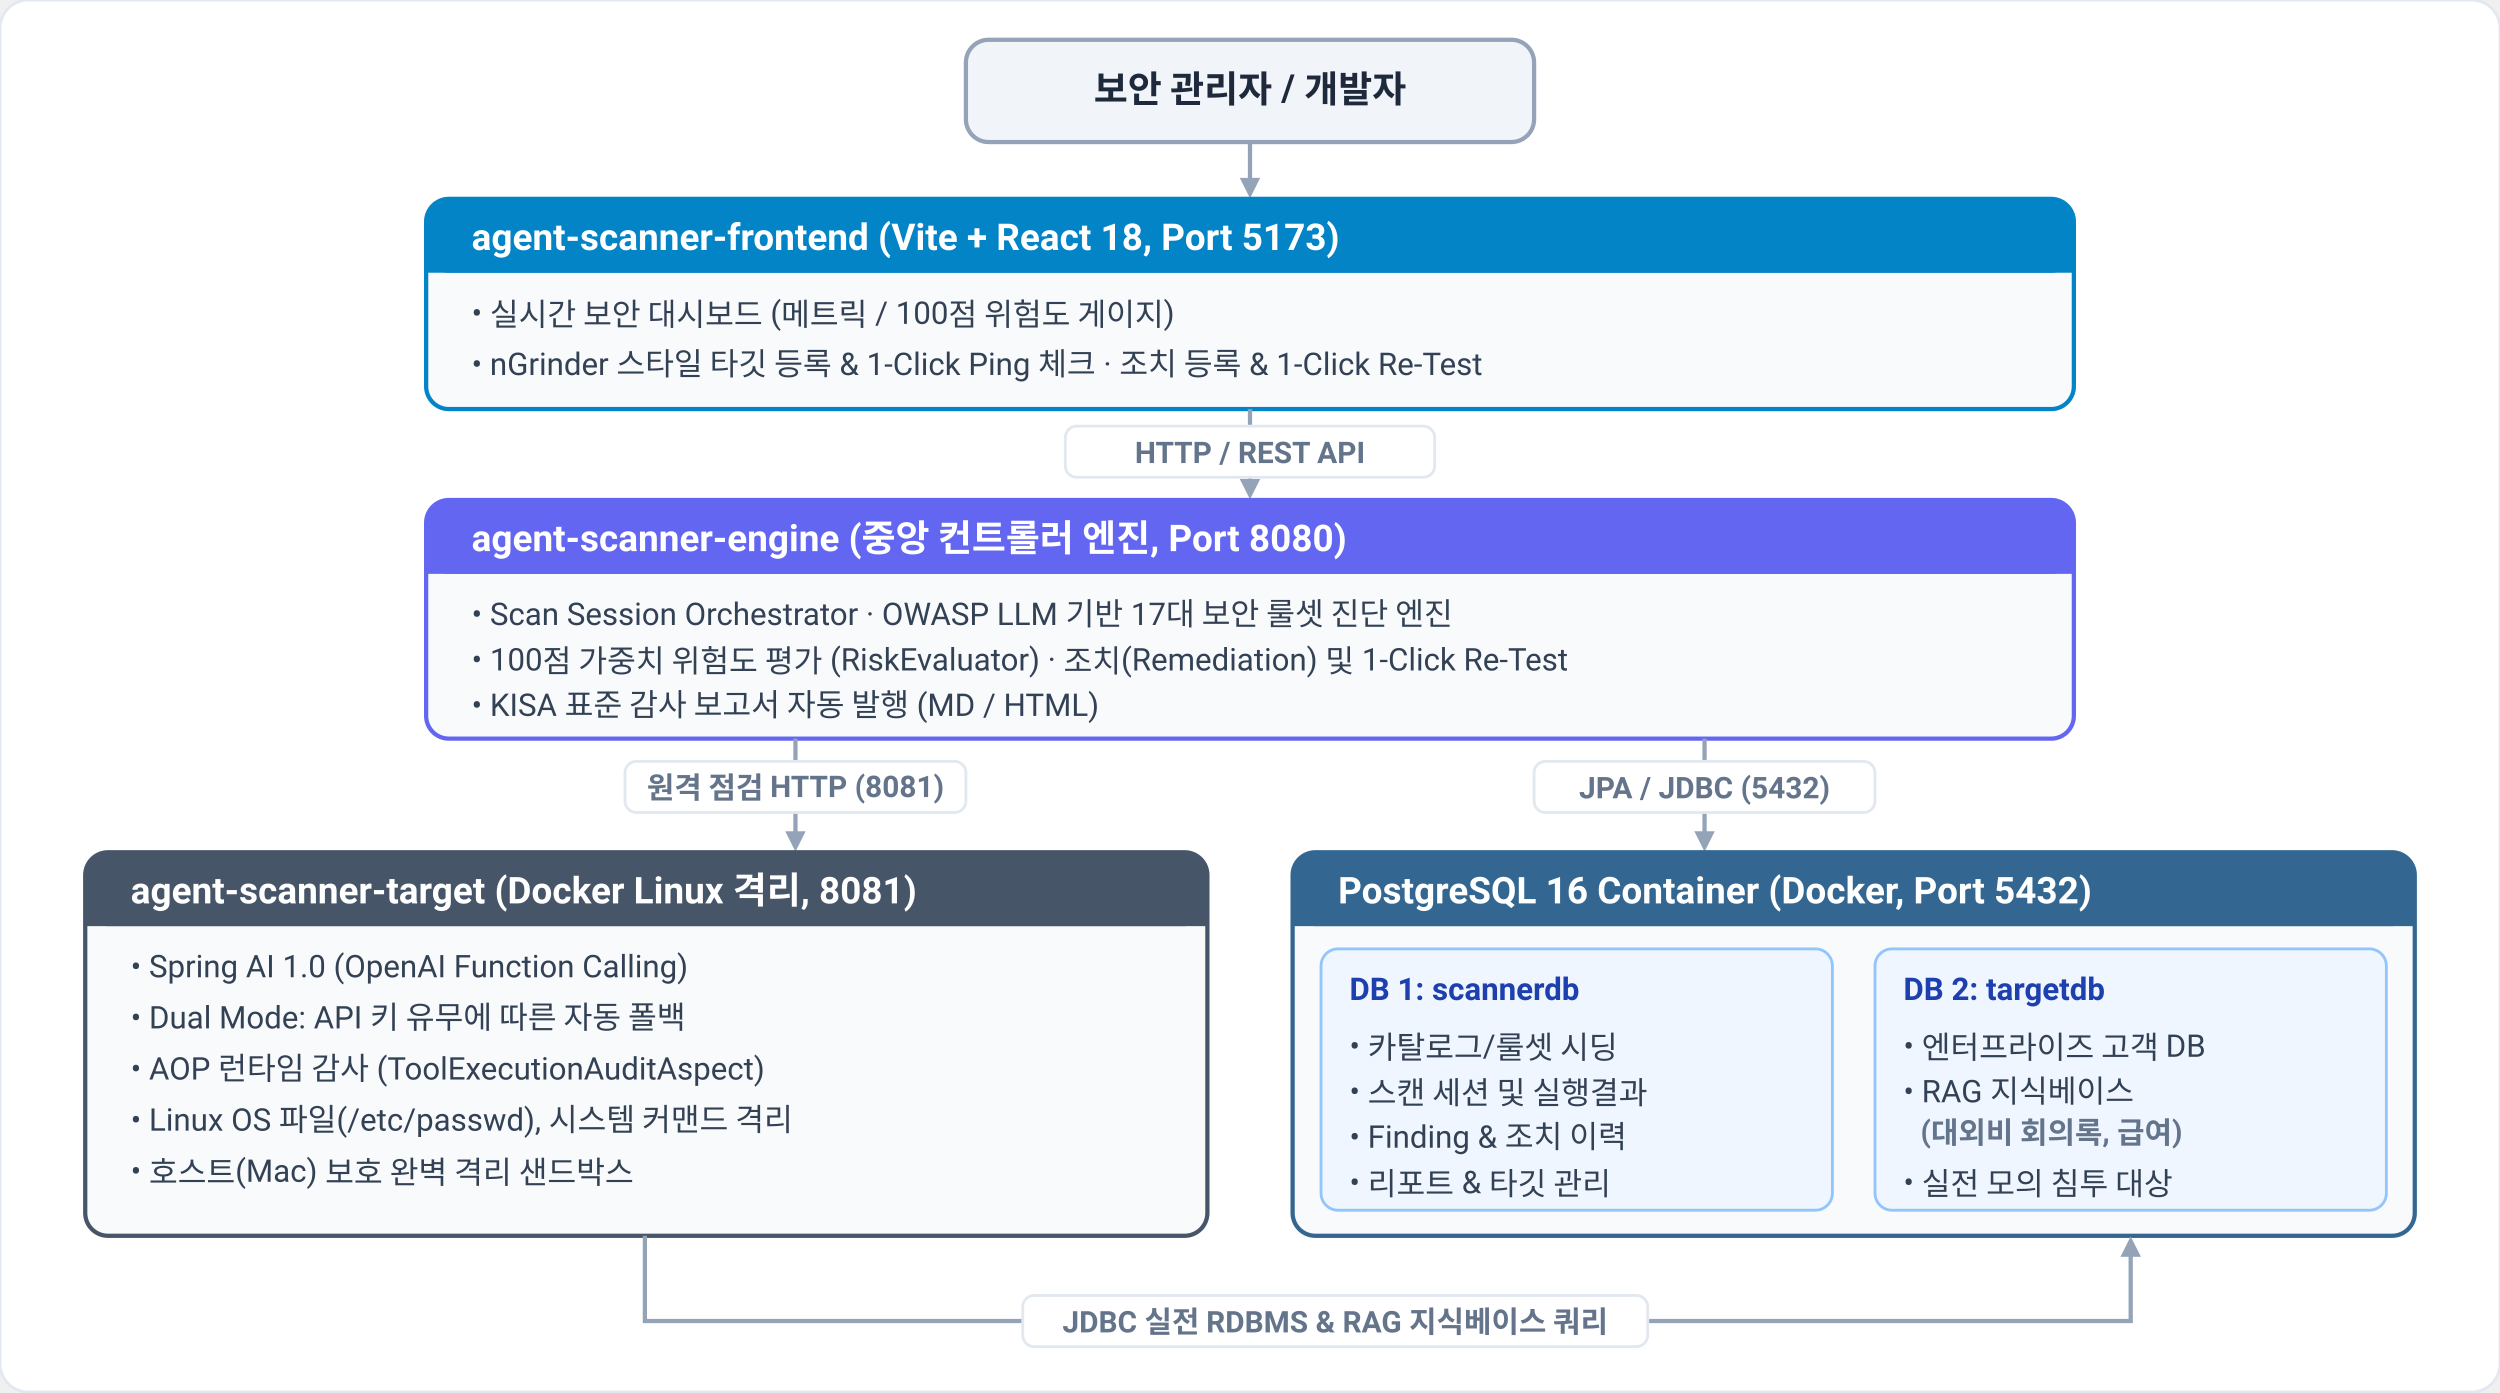
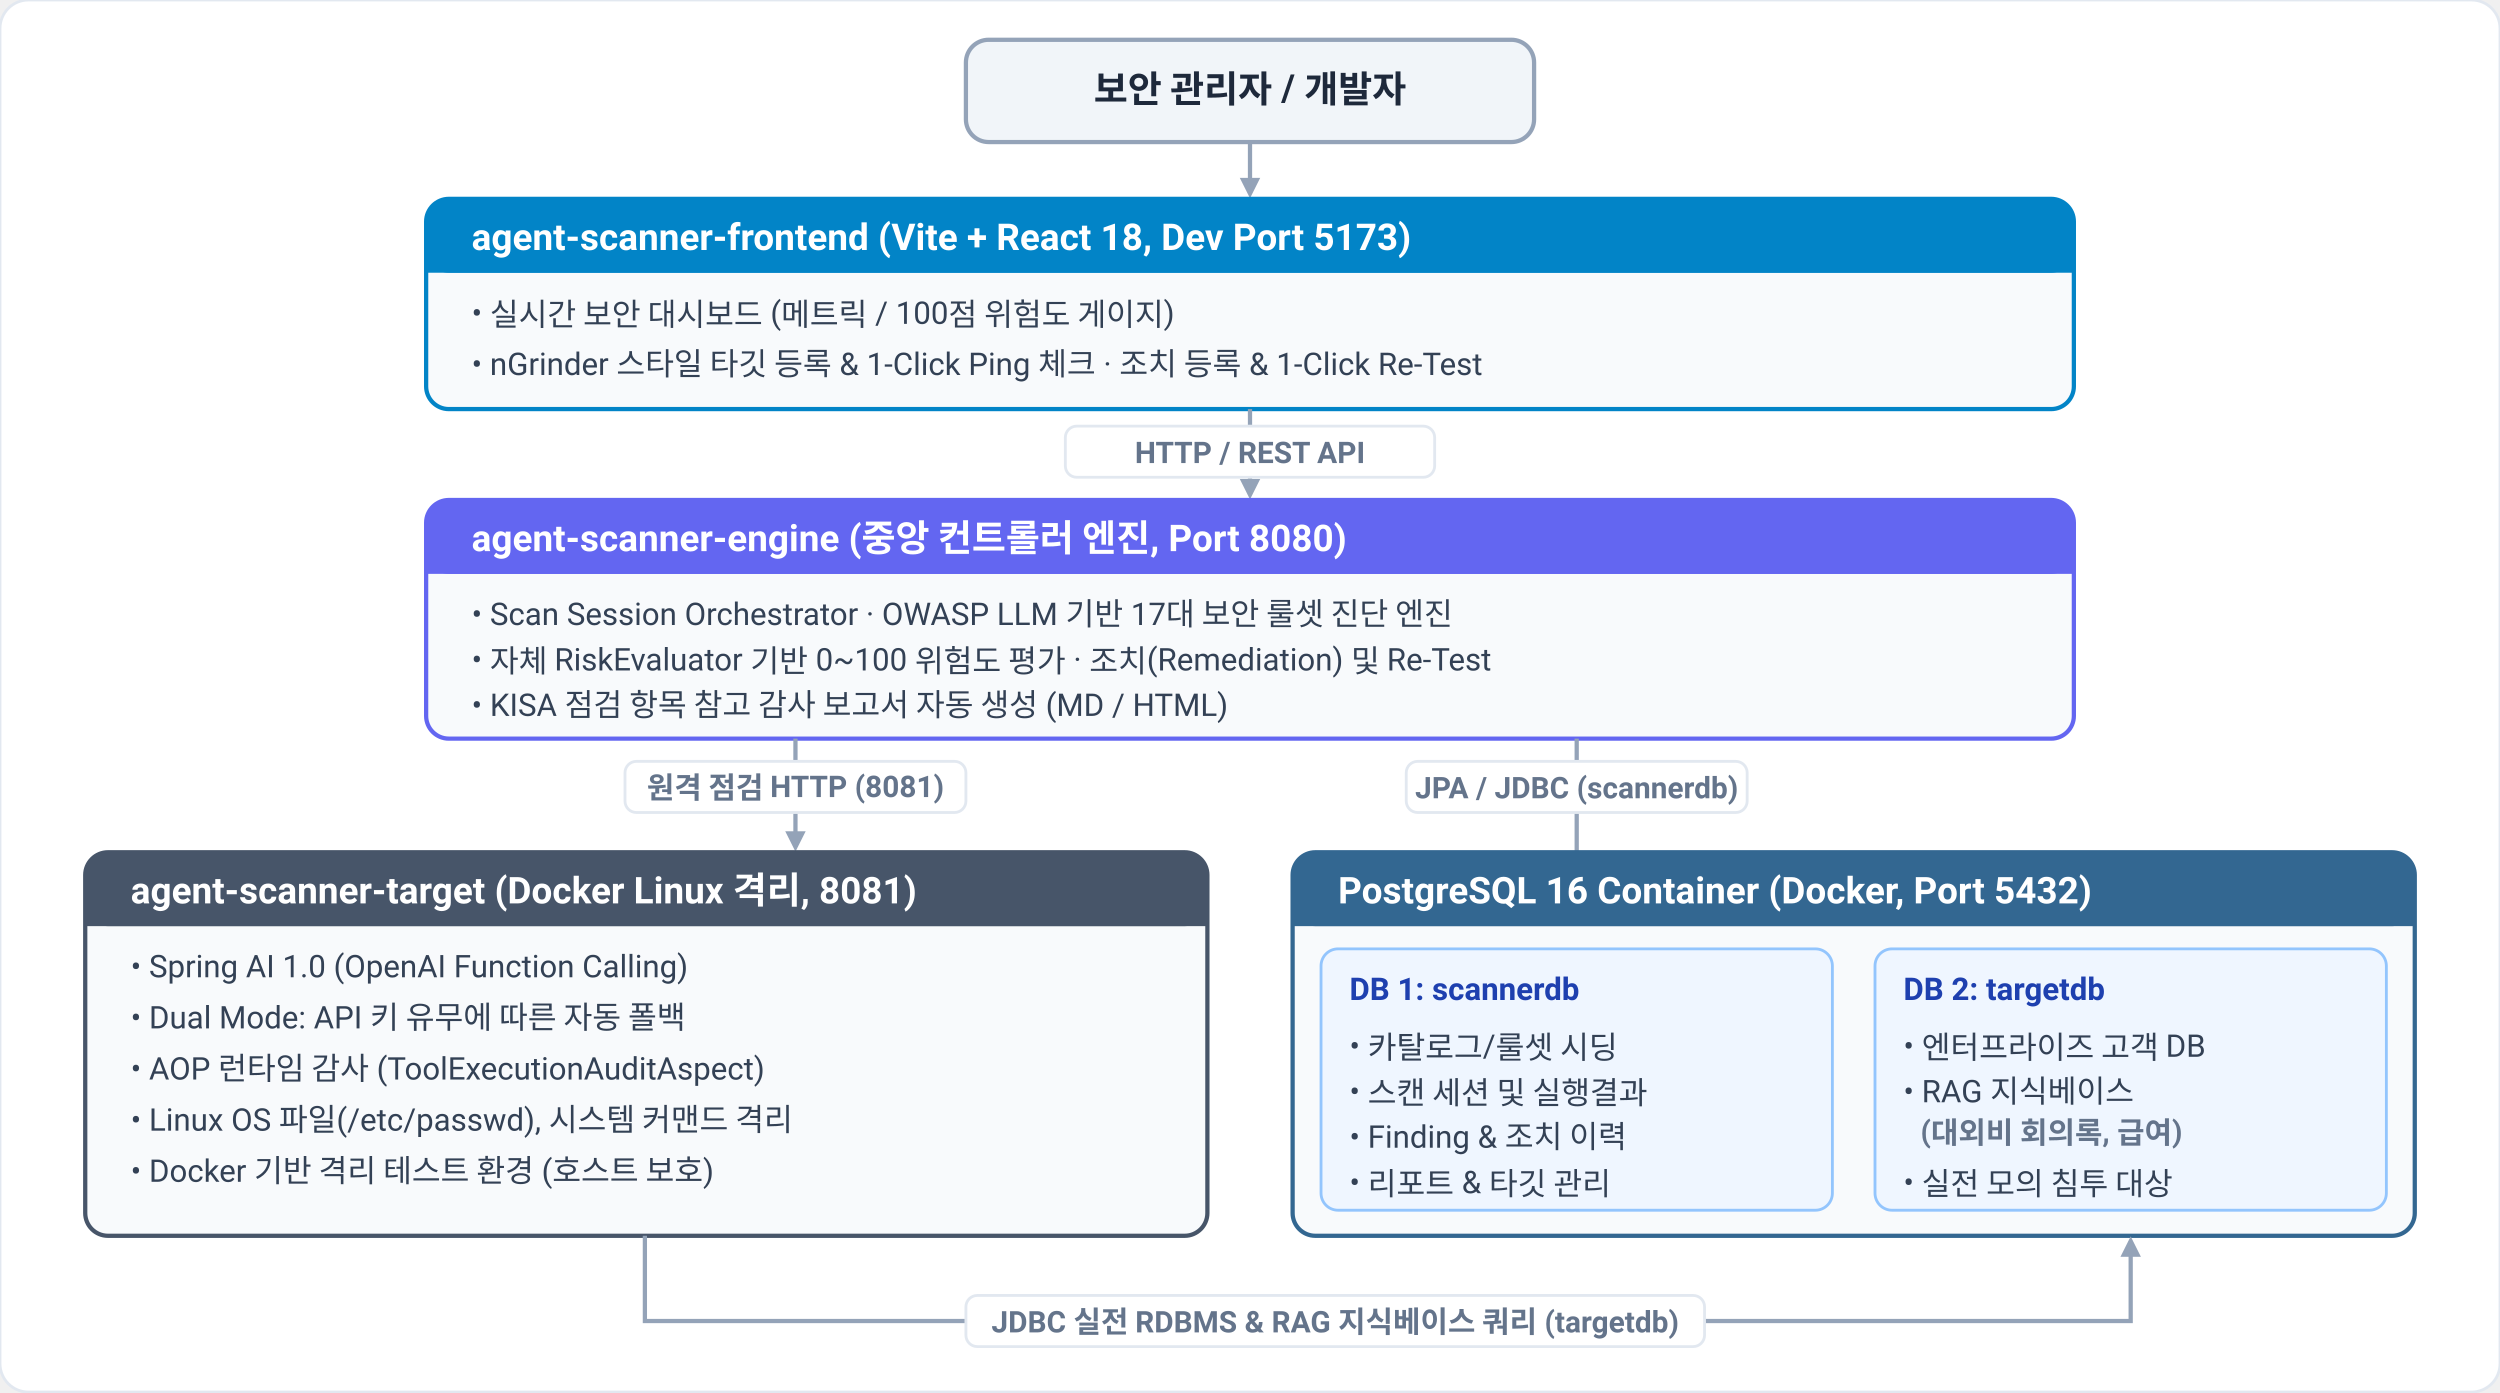
<svg xmlns="http://www.w3.org/2000/svg" viewBox="0 0 880 490" width="100%" height="100%">
  <defs>
    <style>
      .title-text { font-family: -apple-system, BlinkMacSystemFont, "Segoe UI", Roboto, "Apple SD Gothic Neo", sans-serif; font-size: 13px; font-weight: 700; }
      .header-title { font-family: -apple-system, BlinkMacSystemFont, "Segoe UI", Roboto, "Apple SD Gothic Neo", sans-serif; font-size: 13px; font-weight: 700; fill: #ffffff; }
      .sub-title { font-family: -apple-system, BlinkMacSystemFont, "Segoe UI", Roboto, sans-serif; font-size: 11px; font-weight: 600; }
      .item-text { font-family: -apple-system, BlinkMacSystemFont, "Segoe UI", Roboto, "Apple SD Gothic Neo", sans-serif; font-size: 11px; fill: #334155; }
      .label-text { font-family: -apple-system, BlinkMacSystemFont, "Segoe UI", Roboto, "Apple SD Gothic Neo", sans-serif; font-size: 10.5px; fill: #64748b; font-weight: 600; }
      .box { rx: 8px; ry: 8px; stroke-width: 1.5px; }
      .arrow { stroke: #94a3b8; stroke-width: 1.5px; fill: none; }
      .arrow-head { fill: #94a3b8; }
    </style>
    <marker id="arrow" viewBox="0 0 10 10" refX="6" refY="5" markerWidth="6" markerHeight="6" orient="auto-start-reverse">
      <path d="M 0 1 L 8 5 L 0 9 z" class="arrow-head" />
    </marker>
  </defs>
  <rect width="880" height="490" fill="#ffffff" stroke="#e2e8f0" stroke-width="1" rx="10" />
  <g transform="translate(340, 14)">
    <rect class="box" width="200" height="36" fill="#f1f5f9" stroke="#94a3b8" />
    <text x="100" y="22" text-anchor="middle" class="title-text" fill="#1e293b">보안 관리자 / 개발자</text>
  </g>
  <path d="M 440 50 L 440 68" class="arrow" marker-end="url(#arrow)" />
  <g transform="translate(150, 70)">
    <rect class="box" width="580" height="74" fill="#f8fafc" stroke="#0284c7" />
    <rect x="0" y="0" width="580" height="26" rx="8" fill="#0284c7" />
    <rect x="0" y="18" width="580" height="8" fill="#0284c7" />
-     <text x="16" y="18" class="header-title">agent-scanner-frontend (Vite + React 18, Port 5173)</text>
+     <text x="16" y="18" class="header-title">agent-scanner-frontend (Vite + React 18, Dev Port 5173)</text>
    <text x="16" y="44" class="item-text">• 실시간 보안 대시보드 (메트릭 / 100점 위험도 게이지)</text>
    <text x="16" y="62" class="item-text">• nGrinder 스타일 타깃 등록 &amp; 1-Click Ping 체크 · 조치 등록 &amp; 1-Click Re-Test</text>
  </g>
  <path d="M 440 144 L 440 174" class="arrow" marker-end="url(#arrow)" />
  <rect x="375" y="150" width="130" height="18" fill="#ffffff" rx="4" stroke="#e2e8f0" />
  <text x="440" y="163" text-anchor="middle" class="label-text">HTTP / REST API</text>
  <g transform="translate(150, 176)">
    <rect class="box" width="580" height="84" fill="#f8fafc" stroke="#6366f1" />
    <rect x="0" y="0" width="580" height="26" rx="8" fill="#6366f1" />
    <rect x="0" y="18" width="580" height="8" fill="#6366f1" />
    <text x="16" y="18" class="header-title">agent-scanner-engine (중앙 컨트롤러 엔진, Port 8080)</text>
    <text x="16" y="44" class="item-text">• Scan Session Orchestrator · OWASP LLM 기반 17대 보안 룰셋 진단 엔진</text>
-     <text x="16" y="60" class="item-text">• 100점 가중치 위험도 평가 (RiskEvaluator) · 조치(Remediation) 및 1-Click Re-Test</text>
-     <text x="16" y="76" class="item-text">• KISA 표준 감사 보고서 자동 발행 (MD / HTML)</text>
+     <text x="16" y="60" class="item-text">• 자체 RiskEvaluator 기반 0~100 위험도 평가 · 조치(Remediation) 및 Re-Test</text>
+     <text x="16" y="76" class="item-text">• KISA 점검 항목 참고 감사 보고서 자동 생성 (MD / HTML)</text>
  </g>
  <path d="M 280 260 L 280 298" class="arrow" marker-end="url(#arrow)" />
  <rect x="220" y="268" width="120" height="18" fill="#ffffff" rx="4" stroke="#e2e8f0" />
  <text x="280" y="281" text-anchor="middle" class="label-text">원격 점검 HTTP (8081)</text>
-   <path d="M 600 260 L 600 298" class="arrow" marker-end="url(#arrow)" />
-   <rect x="540" y="268" width="120" height="18" fill="#ffffff" rx="4" stroke="#e2e8f0" />
-   <text x="600" y="281" text-anchor="middle" class="label-text">JPA / JDBC (5432)</text>
+   <path d="M 555 260 L 555 332" class="arrow" marker-end="url(#arrow)" />
+   <rect x="495" y="268" width="120" height="18" fill="#ffffff" rx="4" stroke="#e2e8f0" />
+   <text x="555" y="281" text-anchor="middle" class="label-text">JPA / JDBC (scannerdb)</text>
  <g transform="translate(30, 300)">
    <rect class="box" width="395" height="135" fill="#f8fafc" stroke="#475569" />
    <rect x="0" y="0" width="395" height="26" rx="8" fill="#475569" />
    <rect x="0" y="18" width="395" height="8" fill="#475569" />
    <text x="16" y="18" class="header-title">agent-scanner-target (Docker Linux 격리, 8081)</text>
    <text x="16" y="44" class="item-text">• Spring AI 1.0 (OpenAI Function Calling)</text>
    <text x="16" y="62" class="item-text">• Dual Mode: API 키 유무에 따른 자동 폴백</text>
    <text x="16" y="80" class="item-text">• AOP 런타임 감사 (ToolExecutionAuditAspect)</text>
    <text x="16" y="98" class="item-text">• Linux OS 파일(/etc/passwd), 시스템 커맨드 격리</text>
-     <text x="16" y="116" class="item-text">• 호스트(Mac) 보호 완벽 격리 샌드박스</text>
+     <text x="16" y="116" class="item-text">• Docker 기반 격리 테스트 환경 (호스트 보호)</text>
  </g>
  <g transform="translate(455, 300)">
    <rect class="box" width="395" height="135" fill="#f8fafc" stroke="#336791" />
    <rect x="0" y="0" width="395" height="26" rx="8" fill="#336791" />
    <rect x="0" y="18" width="395" height="8" fill="#336791" />
    <text x="16" y="18" class="header-title">PostgreSQL 16 Container (Docker, Port 5432)</text>
    <g transform="translate(10, 34)">
      <rect width="180" height="92" fill="#eff6ff" stroke="#93c5fd" rx="6" />
      <text x="10" y="18" class="sub-title" fill="#1e40af">DB 1: scannerdb</text>
      <text x="10" y="38" class="item-text">• 카탈로그/룰셋 시딩</text>
      <text x="10" y="54" class="item-text">• 스캔 세션 및 실행결과</text>
      <text x="10" y="70" class="item-text">• Finding &amp; 조치 이력</text>
      <text x="10" y="86" class="item-text">• 리포트 &amp; 타깃 관리</text>
    </g>
    <g transform="translate(205, 34)">
      <rect width="180" height="92" fill="#eff6ff" stroke="#93c5fd" rx="6" />
      <text x="10" y="18" class="sub-title" fill="#1e40af">DB 2: targetdb</text>
      <text x="10" y="38" class="item-text">• 엔터프라이즈 고객 DB</text>
      <text x="10" y="54" class="item-text">• RAG 지식베이스</text>
      <text x="16" y="68" class="label-text">(대외비 회의록, 급여)</text>
      <text x="10" y="86" class="item-text">• 실전 모의 침투 대상</text>
    </g>
  </g>
  <path d="M 227 435 L 227 465 L 750 465 L 750 437" class="arrow" marker-end="url(#arrow)" />
-   <rect x="360" y="456" width="220" height="18" fill="#ffffff" rx="4" stroke="#e2e8f0" />
-   <text x="470" y="469" text-anchor="middle" class="label-text">JDBC 실전 RDBMS &amp; RAG 지식베이스 쿼리</text>
+   <rect x="340" y="456" width="260" height="18" fill="#ffffff" rx="4" stroke="#e2e8f0" />
+   <text x="470" y="469" text-anchor="middle" class="label-text">JDBC 실전 RDBMS &amp; RAG 지식베이스 쿼리 (targetdb)</text>
</svg>
